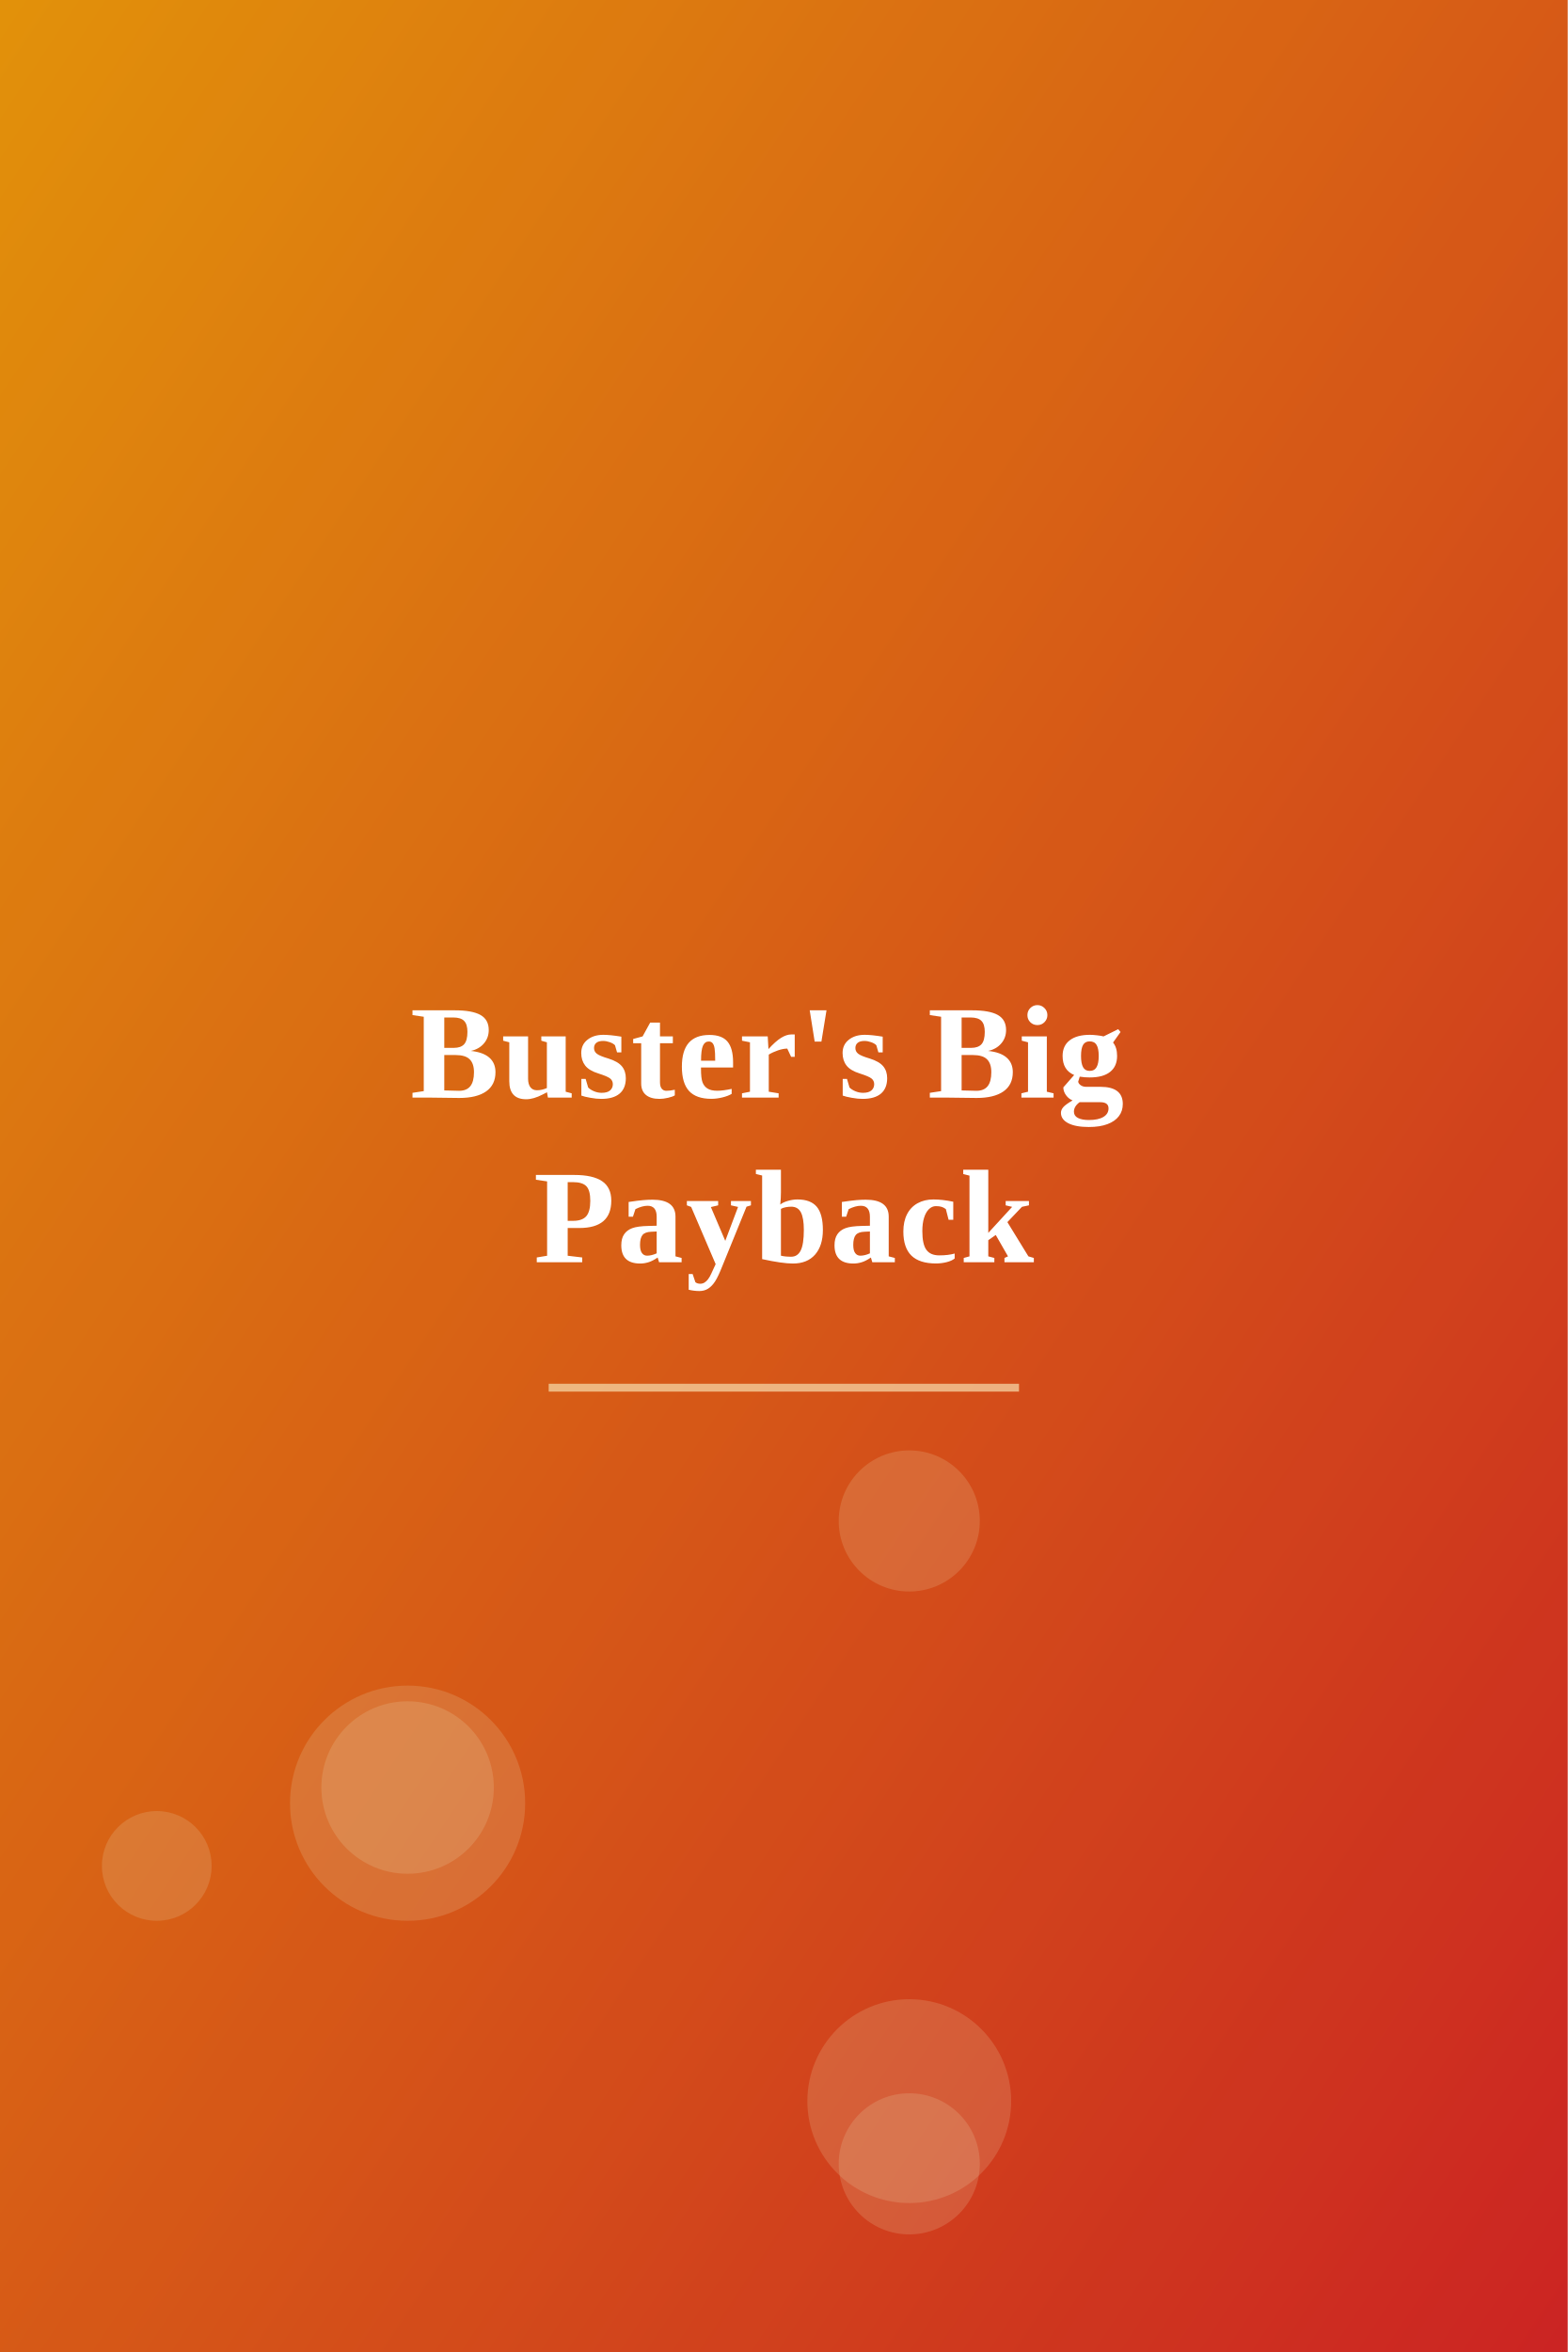
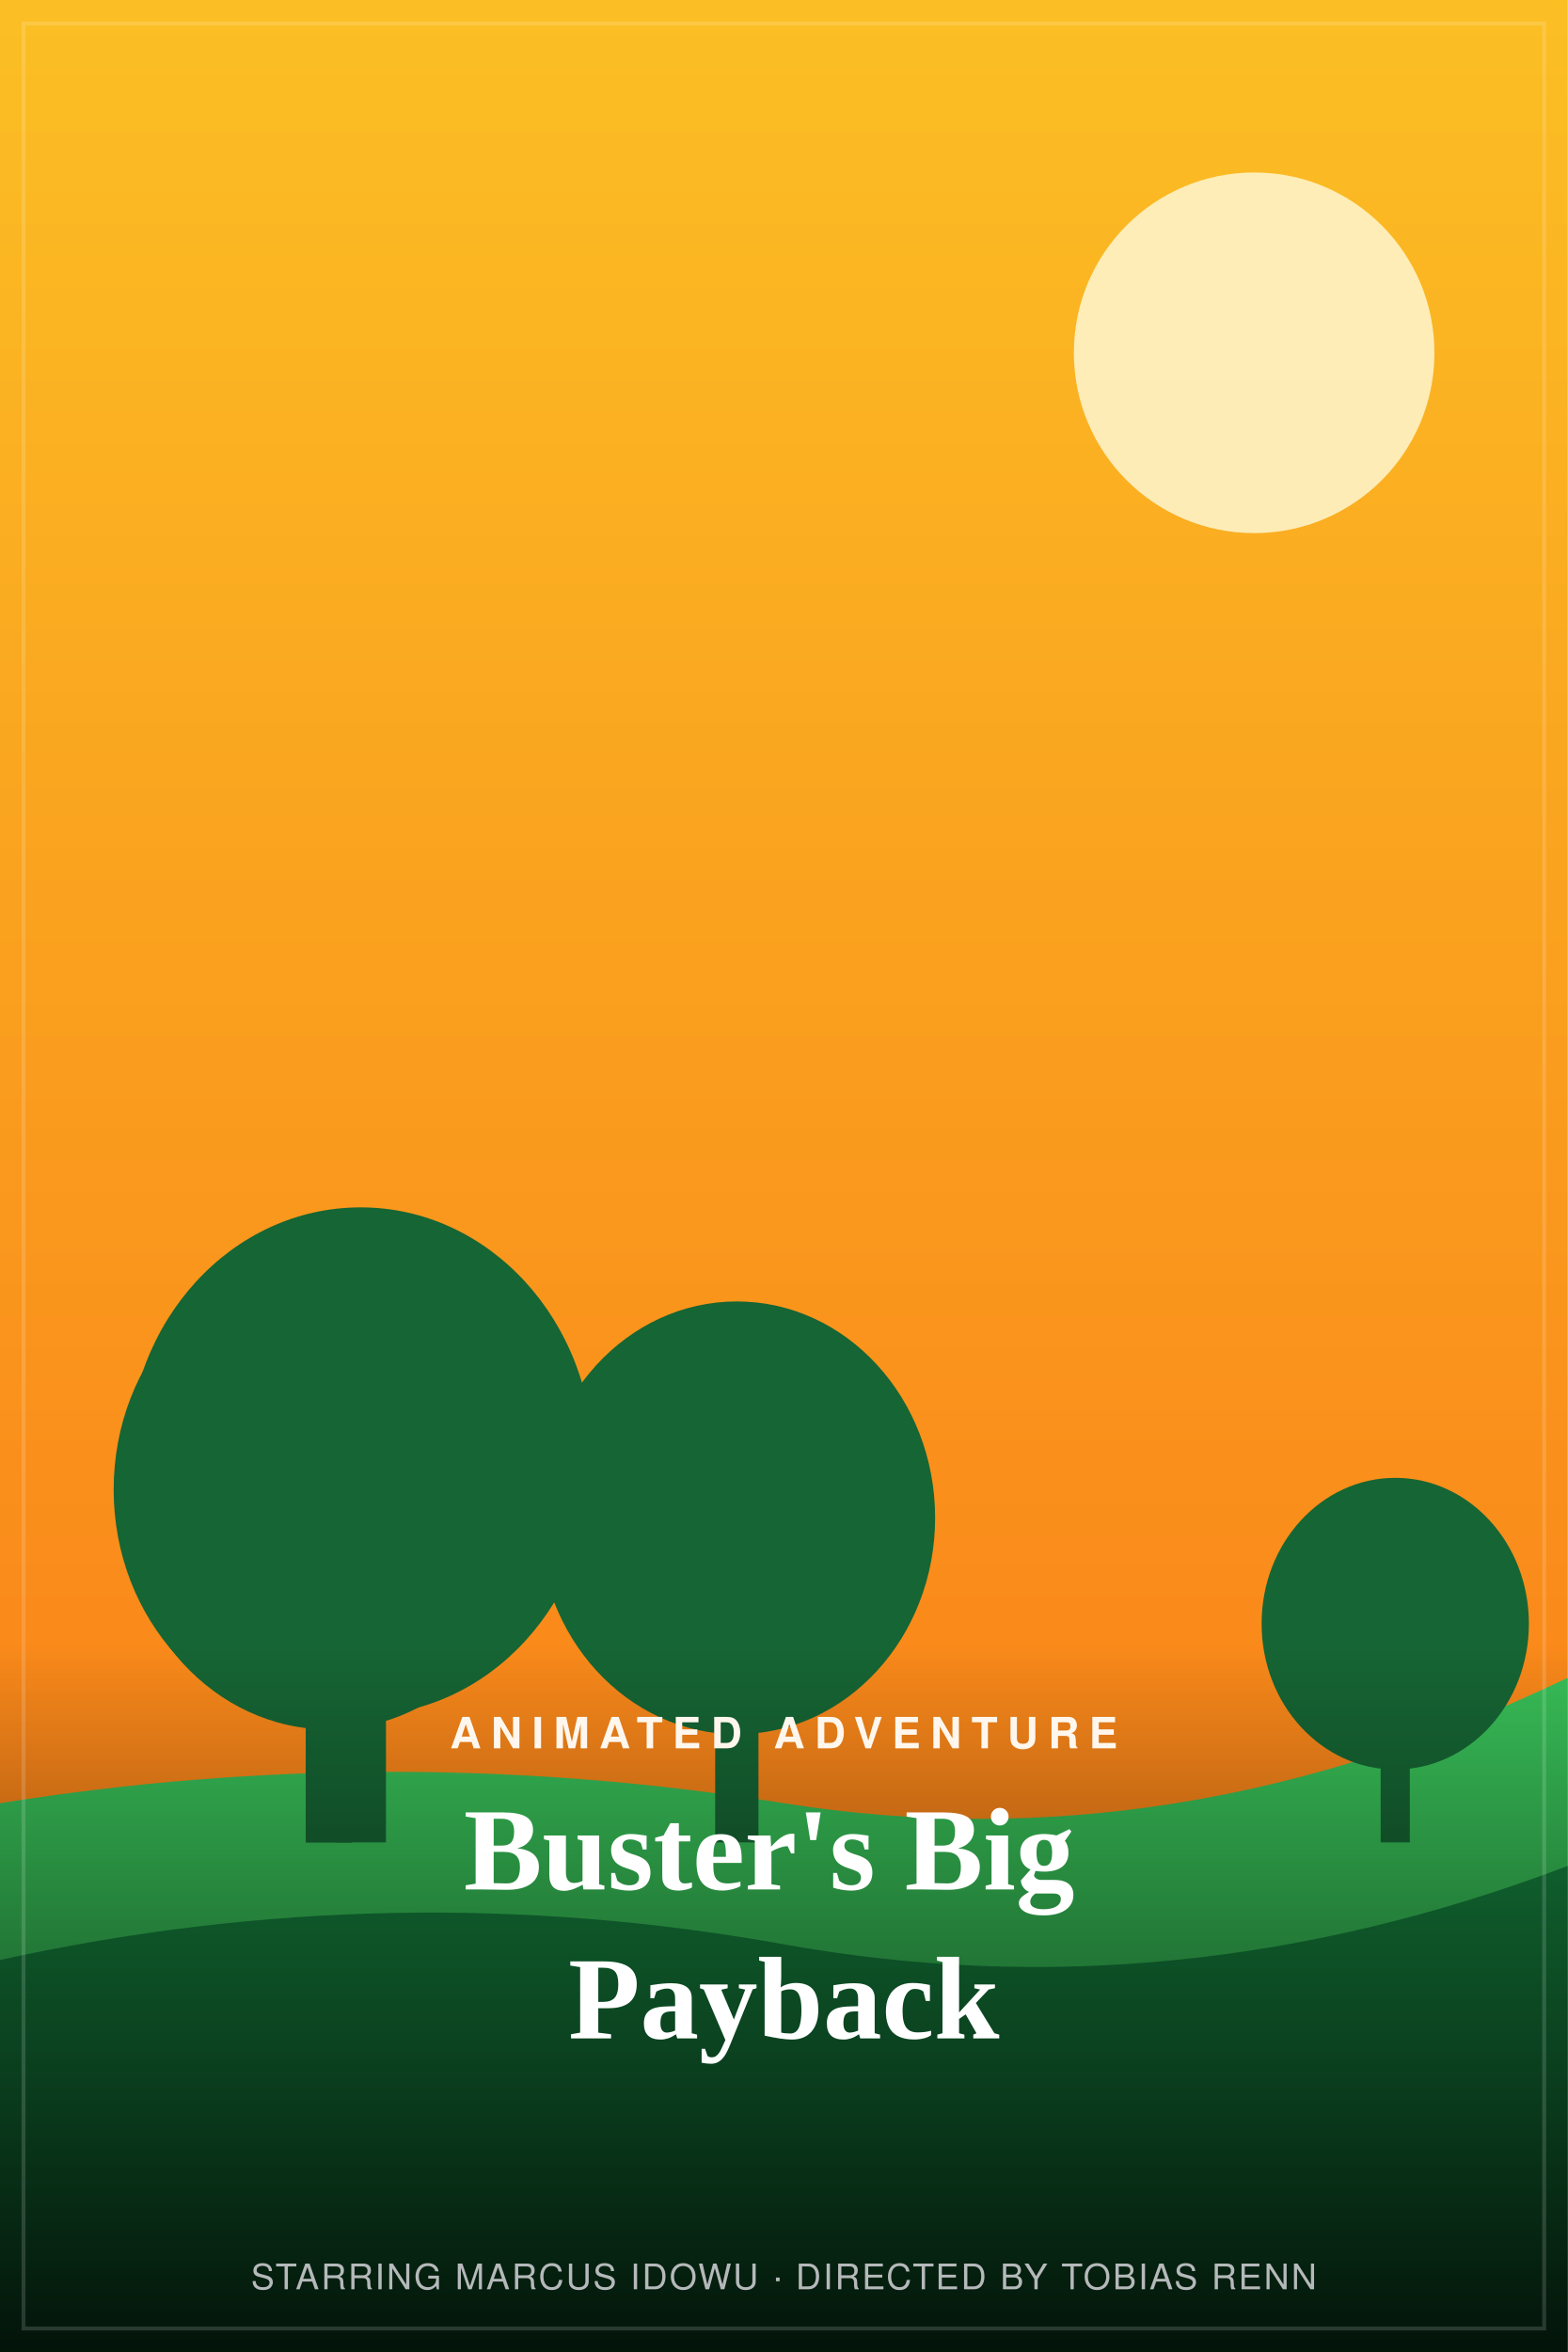
<svg xmlns="http://www.w3.org/2000/svg" viewBox="0 0 400 600">
  <defs>
-     <linearGradient id="bg" x1="0" y1="0" x2="1" y2="1">
-       <stop offset="0%" stop-color="#f59e0b" />
-       <stop offset="100%" stop-color="#dc2626" />
+     <linearGradient id="sky-busters-payback" x1="0" y1="0" x2="0" y2="1">
+       <stop offset="0%" stop-color="#fbbf24" />
+       <stop offset="100%" stop-color="#f97316" />
+     </linearGradient>
+     <linearGradient id="scrim-busters-payback" x1="0" y1="0" x2="0" y2="1">
+       <stop offset="0%" stop-color="#000" stop-opacity="0" />
+       <stop offset="100%" stop-color="#000" stop-opacity="0.85" />
    </linearGradient>
  </defs>
-   <rect width="400" height="600" fill="url(#bg)" />
-   <circle cx="104" cy="456" r="22" fill="#fef3c7" opacity="0.18" />
-   <circle cx="232" cy="536" r="26" fill="#fef3c7" opacity="0.18" />
-   <circle cx="232" cy="388" r="18" fill="#fef3c7" opacity="0.18" />
-   <circle cx="40" cy="476" r="14" fill="#fef3c7" opacity="0.18" />
-   <circle cx="232" cy="552" r="18" fill="#fef3c7" opacity="0.18" />
-   <circle cx="104" cy="460" r="30" fill="#fef3c7" opacity="0.18" />
-   <rect x="0" y="0" width="400" height="600" fill="#000" opacity="0.08" />
-   <text x="200" y="280" font-family="Georgia, 'Times New Roman', serif" font-size="34" font-weight="700" fill="#fff" text-anchor="middle" style="letter-spacing:0.5px">
+   <rect width="400" height="600" fill="url(#sky-busters-payback)" />
+   <circle cx="320" cy="90" r="46" fill="#fef3c7" opacity="0.9" />
+   <path d="M 0 600 L 0 460 Q 100 444 200 460 T 400 428 L 400 600 Z" fill="#22c55e" opacity="0.9" />
+   <path d="M 0 600 L 0 500 Q 100 478 200 496 T 400 476 L 400 600 Z" fill="#15803d" opacity="1" />
+   <ellipse cx="84" cy="383.6" rx="52.8" ry="57.6" fill="#166534" />
+   <rect x="78.24" y="426.8" width="11.52" height="43.2" fill="#166534" />
+   <ellipse cx="188" cy="387.2" rx="50.6" ry="55.2" fill="#166534" />
+   <rect x="182.48" y="428.6" width="11.04" height="41.4" fill="#166534" />
+   <ellipse cx="356" cy="414.2" rx="34.1" ry="37.2" fill="#166534" />
+   <rect x="352.28" y="442.1" width="7.44" height="27.9" fill="#166534" />
+   <ellipse cx="92" cy="372.8" rx="59.4" ry="64.8" fill="#166534" />
+   <rect x="85.52" y="421.4" width="12.96" height="48.6" fill="#166534" />
+   <ellipse cx="84" cy="380" rx="55" ry="60" fill="#166534" />
+   <rect x="78" y="425" width="12" height="45" fill="#166534" />
+   <rect x="0" y="420" width="400" height="180" fill="url(#scrim-busters-payback)" />
+   <text x="200" y="446" font-family="Helvetica, Arial, sans-serif" font-size="11" font-weight="700" letter-spacing="2.5" fill="#fff7ed" text-anchor="middle">ANIMATED ADVENTURE</text>
+   <text x="200" y="482" font-family="Georgia, 'Times New Roman', serif" font-size="30" font-weight="700" fill="#fff" text-anchor="middle">
    <tspan x="200" dy="0">Buster's Big</tspan>
-     <tspan x="200" dy="42">Payback</tspan>
+     <tspan x="200" dy="38">Payback</tspan>
  </text>
-   <line x1="140" y1="354" x2="260" y2="354" stroke="#fef3c7" stroke-width="2" opacity="0.6" />
+   <text x="200" y="584" font-family="Helvetica, Arial, sans-serif" font-size="9" letter-spacing="0.5" fill="#d4d4d8" text-anchor="middle" opacity="0.85">STARRING MARCUS IDOWU · DIRECTED BY TOBIAS RENN</text>
+   <rect x="6" y="6" width="388" height="588" fill="none" stroke="#fff" stroke-width="1" opacity="0.15" />
</svg>
